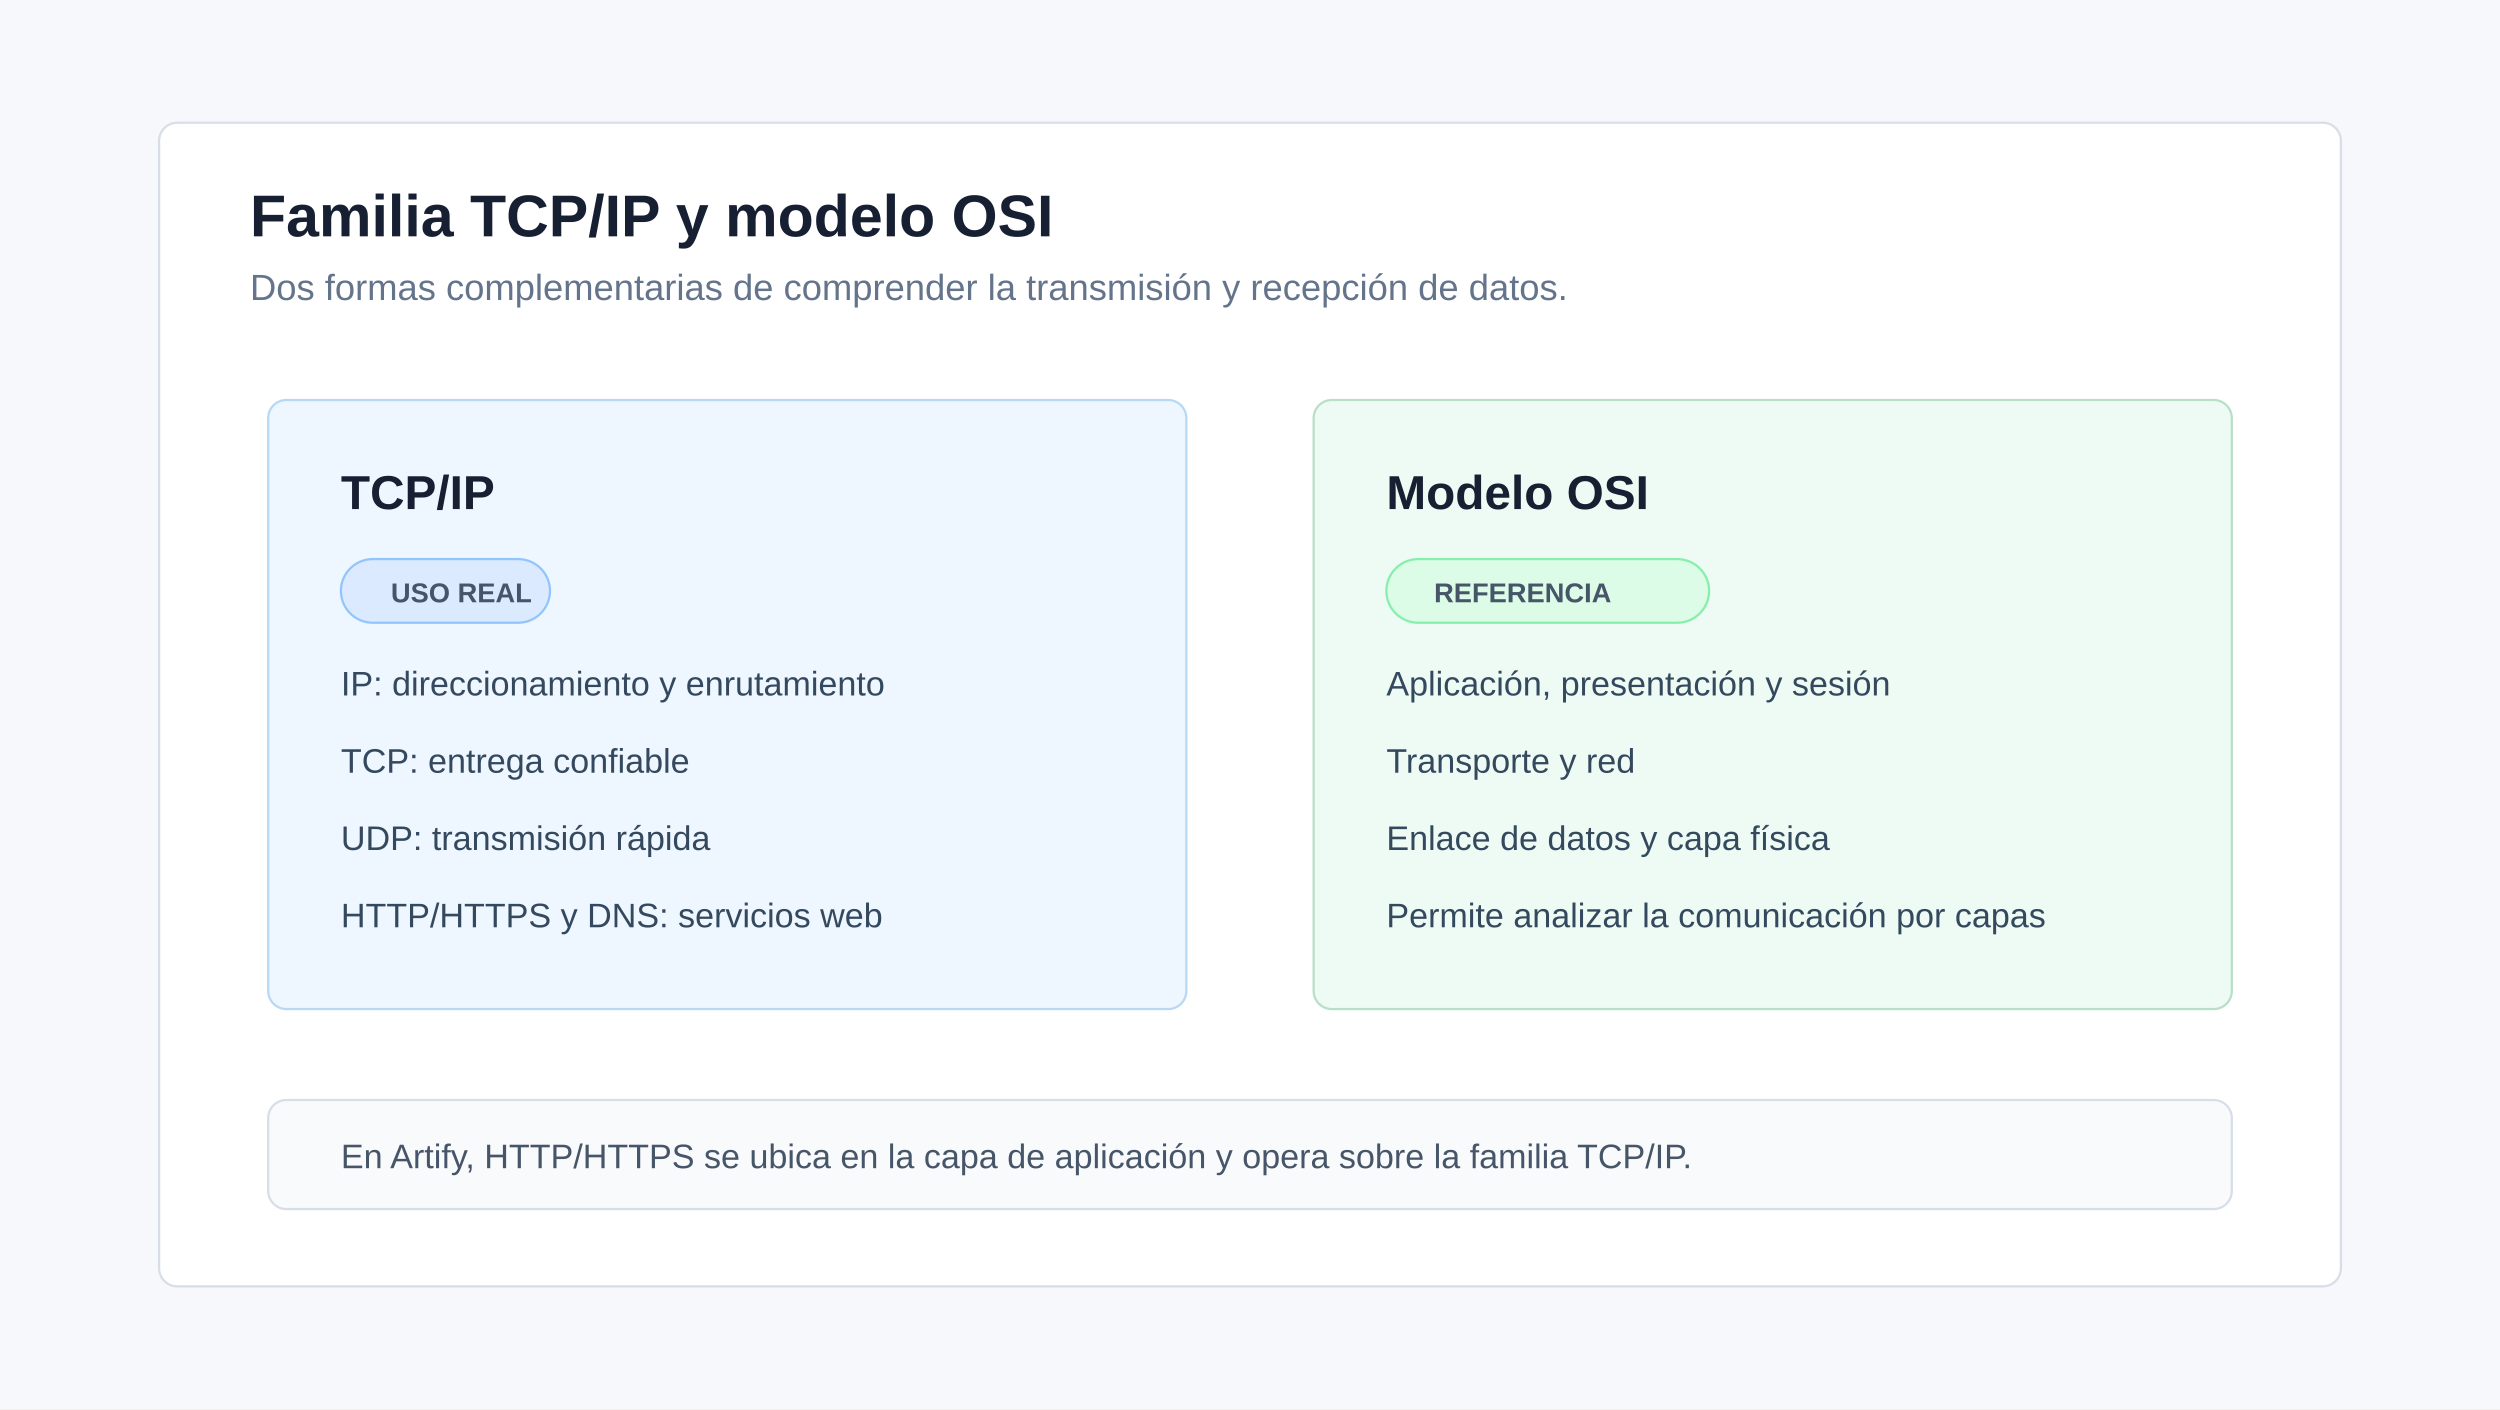
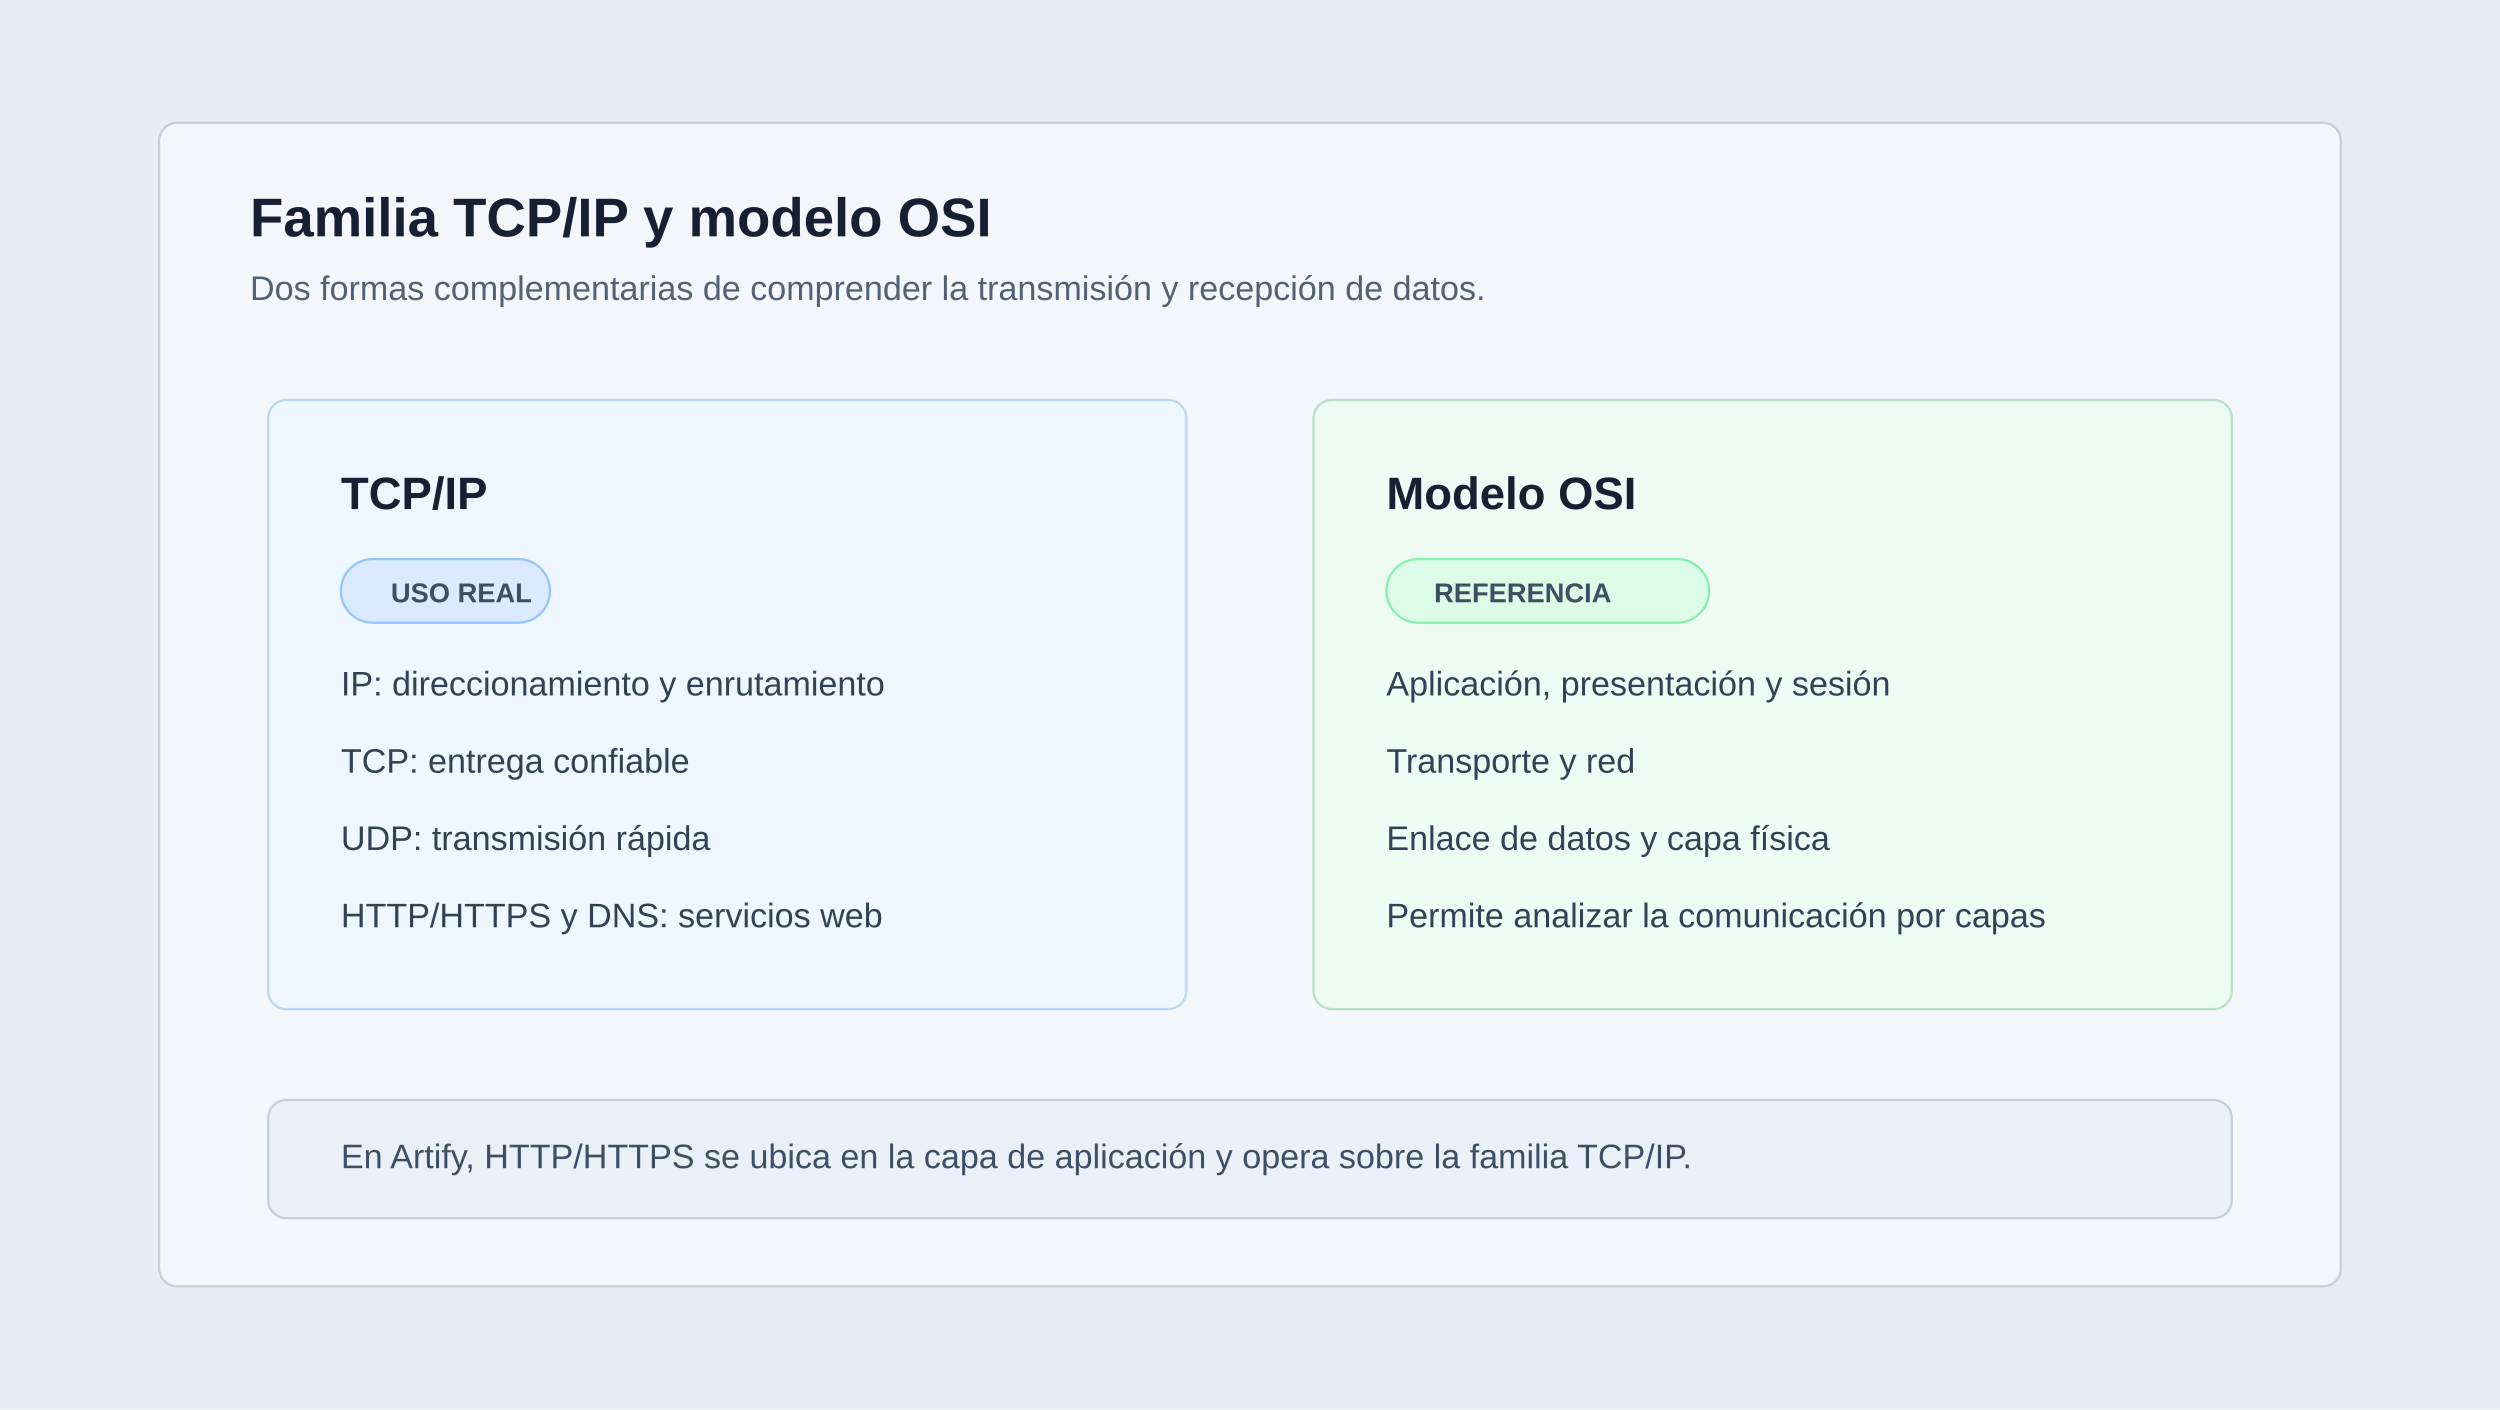
<svg xmlns="http://www.w3.org/2000/svg" width="1100" height="620" viewBox="0 0 1100 620" role="img" aria-labelledby="title desc">
  <defs>
    <style>
-       .title { font: 700 26px Arial, Helvetica, sans-serif; fill: #172033; }
-       .subtitle { font: 400 16px Arial, Helvetica, sans-serif; fill: #64748b; }
-       .section { font: 700 21px Arial, Helvetica, sans-serif; fill: #172033; }
-       .item { font: 400 15px Arial, Helvetica, sans-serif; fill: #34495e; }
-       .tag { font: 700 12px Arial, Helvetica, sans-serif; fill: #475569; }
-       .note { font: 400 15px Arial, Helvetica, sans-serif; fill: #475569; }
+       .title { font: 700 24px Arial, Helvetica, sans-serif; fill: #172033; }
+       .subtitle { font: 400 15px Arial, Helvetica, sans-serif; fill: #526174; }
+       .section { font: 700 20px Arial, Helvetica, sans-serif; fill: #172033; }
+       .item { font: 400 15px Arial, Helvetica, sans-serif; fill: #334155; }
+       .tag { font: 700 12px Arial, Helvetica, sans-serif; fill: #3f4f63; }
+       .note { font: 400 15px Arial, Helvetica, sans-serif; fill: #3f4f63; }
    </style>
  </defs>
-   <rect width="1100" height="620" fill="#f6f8fb" />
-   <rect x="70" y="54" width="960" height="512" rx="8" fill="#ffffff" stroke="#d8dee8" />
+   <rect width="1100" height="620" fill="#e6edf5" />
+   <rect x="70" y="54" width="960" height="512" rx="8" fill="#f3f6fa" stroke="#c5ceda" />
  <text x="110" y="104" class="title">Familia TCP/IP y modelo OSI</text>
  <text x="110" y="132" class="subtitle">Dos formas complementarias de comprender la transmisión y recepción de datos.</text>
  <rect x="118" y="176" width="404" height="268" rx="8" fill="#eef6ff" stroke="#b8d8f4" />
  <text x="150" y="224" class="section">TCP/IP</text>
  <rect x="150" y="246" width="92" height="28" rx="14" fill="#dbeafe" stroke="#93c5fd" />
  <text x="172" y="265" class="tag">USO REAL</text>
  <text x="150" y="306" class="item">IP: direccionamiento y enrutamiento</text>
  <text x="150" y="340" class="item">TCP: entrega confiable</text>
  <text x="150" y="374" class="item">UDP: transmisión rápida</text>
  <text x="150" y="408" class="item">HTTP/HTTPS y DNS: servicios web</text>
  <rect x="578" y="176" width="404" height="268" rx="8" fill="#eefbf4" stroke="#b8dfc8" />
  <text x="610" y="224" class="section">Modelo OSI</text>
  <rect x="610" y="246" width="142" height="28" rx="14" fill="#dcfce7" stroke="#86efac" />
  <text x="631" y="265" class="tag">REFERENCIA</text>
  <text x="610" y="306" class="item">Aplicación, presentación y sesión</text>
  <text x="610" y="340" class="item">Transporte y red</text>
  <text x="610" y="374" class="item">Enlace de datos y capa física</text>
  <text x="610" y="408" class="item">Permite analizar la comunicación por capas</text>
-   <rect x="118" y="484" width="864" height="48" rx="8" fill="#f8fafc" stroke="#d8dee8" />
+   <rect x="118" y="484" width="864" height="52" rx="8" fill="#eaf0f7" stroke="#c5ceda" />
  <text x="150" y="514" class="note">En Artify, HTTP/HTTPS se ubica en la capa de aplicación y opera sobre la familia TCP/IP.</text>
</svg>
